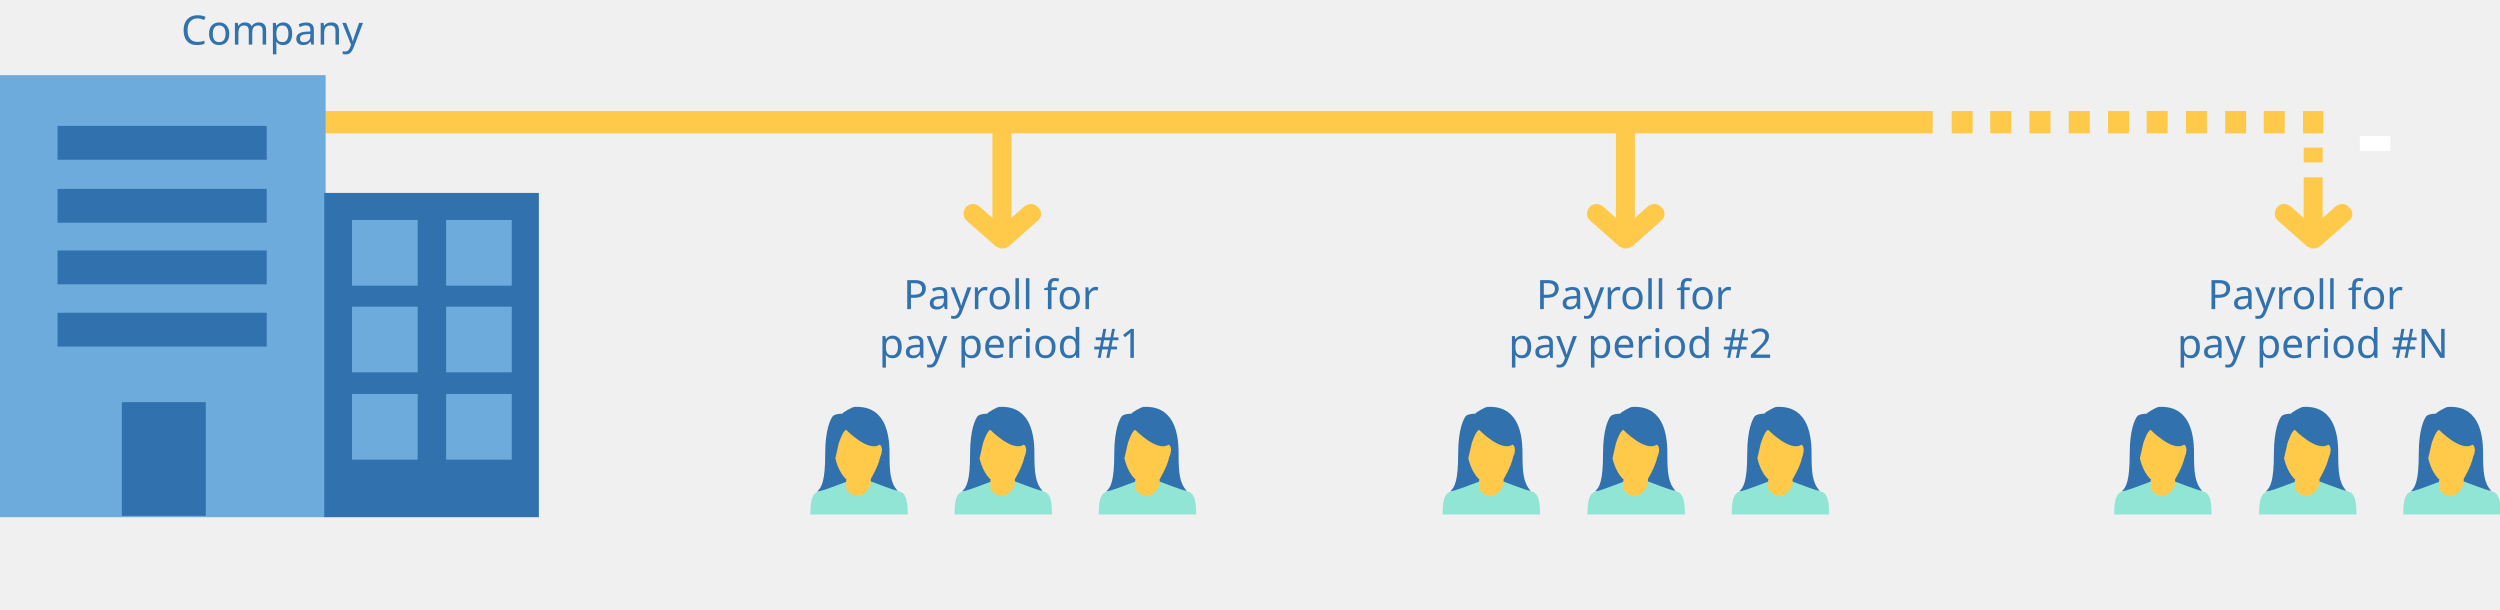
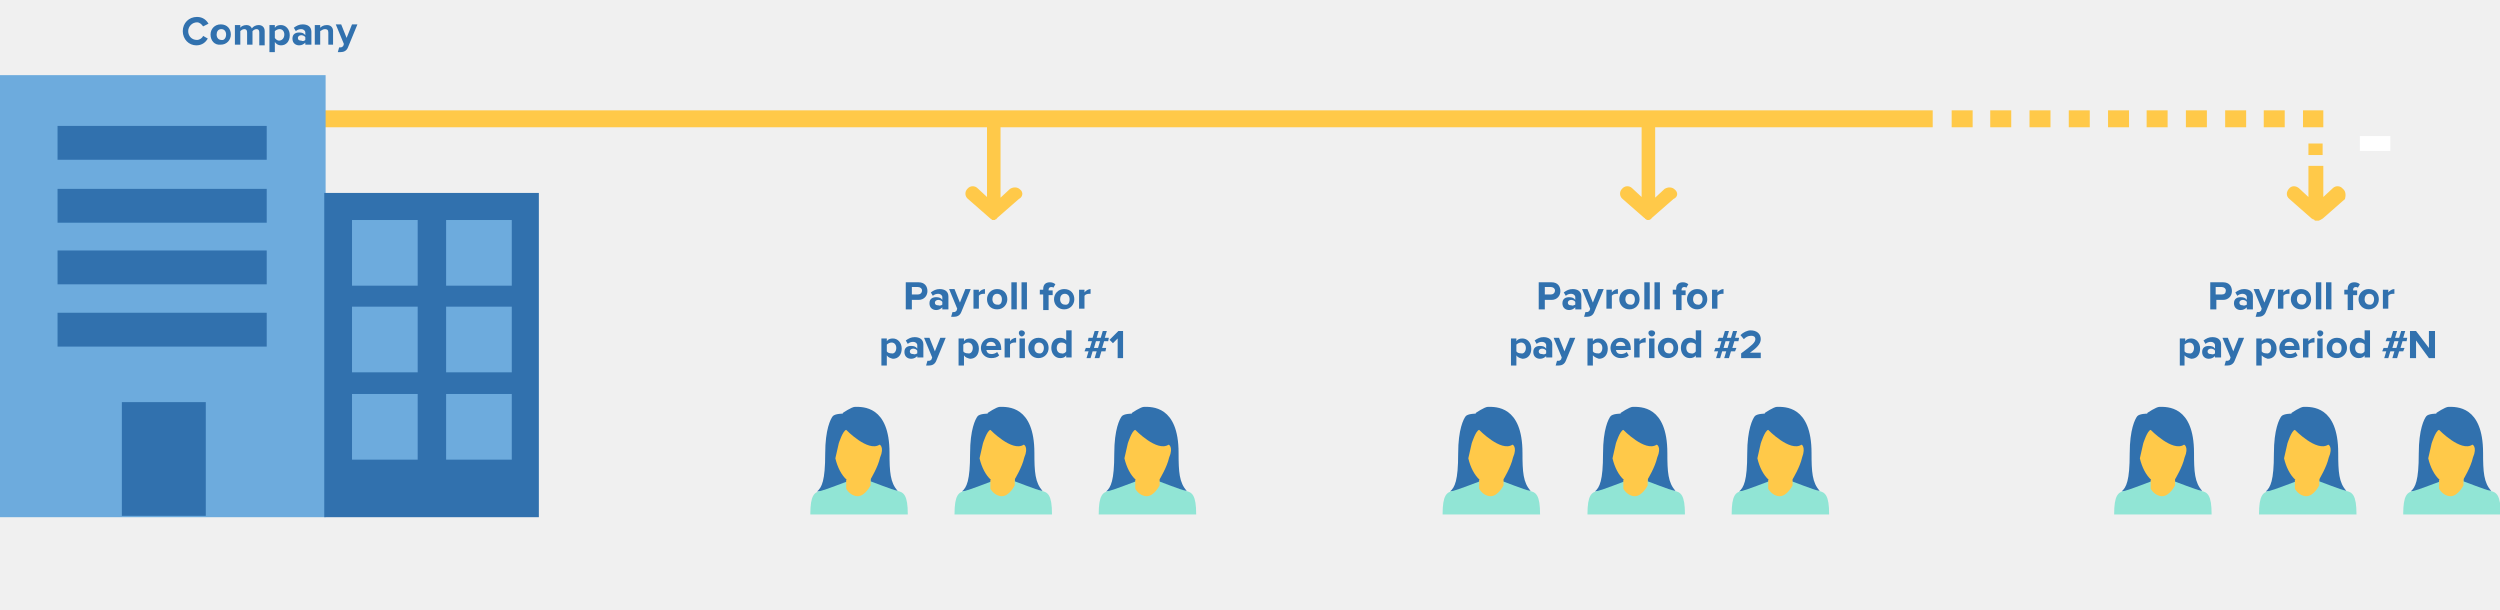
<svg xmlns="http://www.w3.org/2000/svg" version="1.1" id="Layer_1" x="0px" y="0px" viewBox="0 0 369.3 90" style="enable-background:new 0 0 369.3 90;" xml:space="preserve">
  <style type="text/css">
	.st0{fill:#FFC949;}
- 	.st1{fill:#3171AE;}
- 	.st2{font-family:'ProximaNova-Bold';}
- 	.st3{font-size:6px;}
- 	.st4{fill:#91E5D5;}
- 	.st5{fill:#FFFFFF;}
- 	.st6{fill:#6DABDD;}
+ 	.st1{enable-background:new    ;}
+ 	.st2{fill:#3171AE;}
+ 	.st3{fill:#91E5D5;}
+ 	.st4{fill:#FFFFFF;}
+ 	.st5{fill:#6DABDD;}
</style>
-   <path class="st0" d="M153.3,30.6c-0.5-0.6-1.4-0.6-2-0.1l-1.9,1.7v-14c0-0.8-0.6-1.4-1.4-1.4s-1.4,0.6-1.4,1.4v14l-1.9-1.7  c-0.6-0.5-1.5-0.5-2,0.1s-0.5,1.5,0.1,2l4.3,3.8c0.1,0,0.1,0.1,0.2,0.1c0.1,0,0.2,0.1,0.3,0.1c0,0.1,0.1,0.1,0.2,0.1  c0.1,0,0.2,0,0.3,0c0,0,0.1,0,0.2,0c0.1,0,0.2-0.1,0.3-0.1c0,0,0.1,0,0.2-0.1c0.1,0,0.1-0.1,0.2-0.1l4.3-3.8  C153.9,32.1,154,31.2,153.3,30.6z" />
-   <g>
-     <text transform="matrix(1 0 0 1 133.4395 45.6608)">
-       <tspan x="0" y="0" class="st1 st2 st3">Payroll for </tspan>
-       <tspan x="-3.6" y="7.2" class="st1 st2 st3">pay period #1</tspan>
-     </text>
-     <g>
-       <g>
-         <path class="st1" d="M120.7,72.6c0.7-0.6,1.2-1.6,1.2-5.6c0-3.6,0.8-5.1,1.1-5.5c0.3-0.4,1.5-0.4,1.5-0.4V61c0,0,1.3-0.9,1.8-0.9     c1.1,0,5.1-0.2,5.1,6.8c0,2.8,0.1,4.4,1.2,5.6" />
-         <path class="st4" d="M128.6,70.3v0.8c0,0,3.4,1.3,3.9,1.4c1,0.2,1.6,0.6,1.6,3.5h-14.4c0-2.9,0.6-3.3,1.6-3.5     c0.5-0.1,3.9-1.4,3.9-1.4v-0.8" />
-         <path class="st0" d="M130,67.6c-0.3,1.4-1.4,3.2-1.4,3.2l0,0.9c0,0-0.8,1.6-1.9,1.6c-1.1,0-1.7-1.1-1.7-1.1v-1.3h0.1     c-0.8-0.7-1.4-1.9-1.7-3.2l0.5-2.2c0,0,0.6-1.9,1.1-2c0,0,3.2,3.3,4.9,2.2C129.9,65.6,130.7,66,130,67.6z" />
-       </g>
-       <g>
-         <path class="st1" d="M142.1,72.6c0.7-0.6,1.2-1.6,1.2-5.6c0-3.6,0.8-5.1,1.1-5.5c0.3-0.4,1.5-0.4,1.5-0.4V61c0,0,1.3-0.9,1.8-0.9     c1.1,0,5.1-0.2,5.1,6.8c0,2.8,0.1,4.4,1.2,5.6" />
-         <path class="st4" d="M149.9,70.3v0.8c0,0,3.4,1.3,3.9,1.4c1,0.2,1.6,0.6,1.6,3.5h-14.4c0-2.9,0.6-3.3,1.6-3.5     c0.5-0.1,3.9-1.4,3.9-1.4v-0.8" />
-         <path class="st0" d="M151.3,67.6c-0.3,1.4-1.4,3.2-1.4,3.2l0,0.9c0,0-0.8,1.6-1.9,1.6c-1.1,0-1.7-1.1-1.7-1.1v-1.3h0.1     c-0.8-0.7-1.4-1.9-1.7-3.2l0.5-2.2c0,0,0.6-1.9,1.1-2c0,0,3.2,3.3,4.9,2.2C151.2,65.6,152,66,151.3,67.6z" />
-       </g>
-       <g>
-         <path class="st1" d="M163.4,72.6c0.7-0.6,1.2-1.6,1.2-5.6c0-3.6,0.8-5.1,1.1-5.5c0.3-0.4,1.5-0.4,1.5-0.4V61c0,0,1.3-0.9,1.8-0.9     c1.1,0,5.1-0.2,5.1,6.8c0,2.8,0.1,4.4,1.2,5.6" />
-         <path class="st4" d="M171.2,70.3v0.8c0,0,3.4,1.3,3.9,1.4c1,0.2,1.6,0.6,1.6,3.5h-14.4c0-2.9,0.6-3.3,1.6-3.5     c0.5-0.1,3.9-1.4,3.9-1.4v-0.8" />
-         <path class="st0" d="M172.7,67.6c-0.3,1.4-1.4,3.2-1.4,3.2l0,0.9c0,0-0.8,1.6-1.9,1.6c-1.1,0-1.7-1.1-1.7-1.1v-1.3h0.1     c-0.8-0.7-1.4-1.9-1.7-3.2l0.5-2.2c0,0,0.6-1.9,1.1-2c0,0,3.2,3.3,4.9,2.2C172.6,65.6,173.4,66,172.7,67.6z" />
-       </g>
-     </g>
-   </g>
-   <g>
-     <text transform="matrix(1 0 0 1 226.9262 45.6608)">
-       <tspan x="0" y="0" class="st1 st2 st3">Payroll for </tspan>
-       <tspan x="-4.1" y="7.2" class="st1 st2 st3">pay period #2</tspan>
-     </text>
-     <g>
-       <g>
-         <path class="st1" d="M214.2,72.6c0.7-0.6,1.2-1.6,1.2-5.6c0-3.6,0.8-5.1,1.1-5.5c0.3-0.4,1.5-0.4,1.5-0.4V61c0,0,1.3-0.9,1.8-0.9     c1.1,0,5.1-0.2,5.1,6.8c0,2.8,0.1,4.4,1.2,5.6" />
-         <path class="st4" d="M222,70.3v0.8c0,0,3.4,1.3,3.9,1.4c1,0.2,1.6,0.6,1.6,3.5h-14.4c0-2.9,0.6-3.3,1.6-3.5     c0.5-0.1,3.9-1.4,3.9-1.4v-0.8" />
-         <path class="st0" d="M223.5,67.6c-0.3,1.4-1.4,3.2-1.4,3.2l0,0.9c0,0-0.8,1.6-1.9,1.6c-1.1,0-1.7-1.1-1.7-1.1v-1.3h0.1     c-0.8-0.7-1.4-1.9-1.7-3.2l0.5-2.2c0,0,0.6-1.9,1.1-2c0,0,3.2,3.3,4.9,2.2C223.4,65.6,224.2,66,223.5,67.6z" />
-       </g>
-       <g>
-         <path class="st1" d="M235.6,72.6c0.7-0.6,1.2-1.6,1.2-5.6c0-3.6,0.8-5.1,1.1-5.5c0.3-0.4,1.5-0.4,1.5-0.4V61c0,0,1.3-0.9,1.8-0.9     c1.1,0,5.1-0.2,5.1,6.8c0,2.8,0.1,4.4,1.2,5.6" />
-         <path class="st4" d="M243.4,70.3v0.8c0,0,3.4,1.3,3.9,1.4c1,0.2,1.6,0.6,1.6,3.5h-14.4c0-2.9,0.6-3.3,1.6-3.5     c0.5-0.1,3.9-1.4,3.9-1.4v-0.8" />
-         <path class="st0" d="M244.8,67.6c-0.3,1.4-1.4,3.2-1.4,3.2l0,0.9c0,0-0.8,1.6-1.9,1.6c-1.1,0-1.7-1.1-1.7-1.1v-1.3h0.1     c-0.8-0.7-1.4-1.9-1.7-3.2l0.5-2.2c0,0,0.6-1.9,1.1-2c0,0,3.2,3.3,4.9,2.2C244.7,65.6,245.5,66,244.8,67.6z" />
-       </g>
-       <g>
-         <path class="st1" d="M256.9,72.6c0.7-0.6,1.2-1.6,1.2-5.6c0-3.6,0.8-5.1,1.1-5.5c0.3-0.4,1.5-0.4,1.5-0.4V61c0,0,1.3-0.9,1.8-0.9     c1.1,0,5.1-0.2,5.1,6.8c0,2.8,0.1,4.4,1.2,5.6" />
-         <path class="st4" d="M264.7,70.3v0.8c0,0,3.4,1.3,3.9,1.4c1,0.2,1.6,0.6,1.6,3.5h-14.4c0-2.9,0.6-3.3,1.6-3.5     c0.5-0.1,3.9-1.4,3.9-1.4v-0.8" />
-         <path class="st0" d="M266.2,67.6c-0.3,1.4-1.4,3.2-1.4,3.2l0,0.9c0,0-0.8,1.6-1.9,1.6c-1.1,0-1.7-1.1-1.7-1.1v-1.3h0.1     c-0.8-0.7-1.4-1.9-1.7-3.2l0.5-2.2c0,0,0.6-1.9,1.1-2c0,0,3.2,3.3,4.9,2.2C266.1,65.6,266.8,66,266.2,67.6z" />
-       </g>
-     </g>
-   </g>
-   <g>
-     <text transform="matrix(1 0 0 1 326.1062 45.6608)">
-       <tspan x="0" y="0" class="st1 st2 st3">Payroll for </tspan>
-       <tspan x="-4.5" y="7.2" class="st1 st2 st3">pay period #N</tspan>
-     </text>
-     <g>
-       <g>
-         <path class="st1" d="M313.4,72.6c0.7-0.6,1.2-1.6,1.2-5.6c0-3.6,0.8-5.1,1.1-5.5c0.3-0.4,1.5-0.4,1.5-0.4V61c0,0,1.3-0.9,1.8-0.9     c1.1,0,5.1-0.2,5.1,6.8c0,2.8,0.1,4.4,1.2,5.6" />
-         <path class="st4" d="M321.2,70.3v0.8c0,0,3.4,1.3,3.9,1.4c1,0.2,1.6,0.6,1.6,3.5h-14.4c0-2.9,0.6-3.3,1.6-3.5     c0.5-0.1,3.9-1.4,3.9-1.4v-0.8" />
-         <path class="st0" d="M322.7,67.6c-0.3,1.4-1.4,3.2-1.4,3.2l0,0.9c0,0-0.8,1.6-1.9,1.6c-1.1,0-1.7-1.1-1.7-1.1v-1.3h0.1     c-0.8-0.7-1.4-1.9-1.7-3.2l0.5-2.2c0,0,0.6-1.9,1.1-2c0,0,3.2,3.3,4.9,2.2C322.6,65.6,323.4,66,322.7,67.6z" />
-       </g>
-       <g>
-         <path class="st1" d="M334.7,72.6c0.7-0.6,1.2-1.6,1.2-5.6c0-3.6,0.8-5.1,1.1-5.5c0.3-0.4,1.5-0.4,1.5-0.4V61c0,0,1.3-0.9,1.8-0.9     c1.1,0,5.1-0.2,5.1,6.8c0,2.8,0.1,4.4,1.2,5.6" />
-         <path class="st4" d="M342.6,70.3v0.8c0,0,3.4,1.3,3.9,1.4c1,0.2,1.6,0.6,1.6,3.5h-14.4c0-2.9,0.6-3.3,1.6-3.5     c0.5-0.1,3.9-1.4,3.9-1.4v-0.8" />
-         <path class="st0" d="M344,67.6c-0.3,1.4-1.4,3.2-1.4,3.2l0,0.9c0,0-0.8,1.6-1.9,1.6c-1.1,0-1.7-1.1-1.7-1.1v-1.3h0.1     c-0.8-0.7-1.4-1.9-1.7-3.2l0.5-2.2c0,0,0.6-1.9,1.1-2c0,0,3.2,3.3,4.9,2.2C343.9,65.6,344.7,66,344,67.6z" />
-       </g>
-       <g>
-         <path class="st1" d="M356.1,72.6c0.7-0.6,1.2-1.6,1.2-5.6c0-3.6,0.8-5.1,1.1-5.5c0.3-0.4,1.5-0.4,1.5-0.4V61c0,0,1.3-0.9,1.8-0.9     c1.1,0,5.1-0.2,5.1,6.8c0,2.8,0.1,4.4,1.2,5.6" />
-         <path class="st4" d="M363.9,70.3v0.8c0,0,3.4,1.3,3.9,1.4c1,0.2,1.6,0.6,1.6,3.5h-14.4c0-2.9,0.6-3.3,1.6-3.5     c0.5-0.1,3.9-1.4,3.9-1.4v-0.8" />
-         <path class="st0" d="M365.3,67.6c-0.3,1.4-1.4,3.2-1.4,3.2l0,0.9c0,0-0.8,1.6-1.9,1.6c-1.1,0-1.7-1.1-1.7-1.1v-1.3h0.1     c-0.8-0.7-1.4-1.9-1.7-3.2l0.5-2.2c0,0,0.6-1.9,1.1-2c0,0,3.2,3.3,4.9,2.2C365.2,65.6,366,66,365.3,67.6z" />
-       </g>
-     </g>
-   </g>
-   <path class="st0" d="M245.4,30.6c-0.5-0.6-1.4-0.6-2-0.1l-1.9,1.7v-14c0-0.8-0.6-1.4-1.4-1.4s-1.4,0.6-1.4,1.4v14l-1.9-1.7  c-0.6-0.5-1.5-0.5-2,0.1s-0.5,1.5,0.1,2l4.3,3.8c0.1,0,0.1,0.1,0.2,0.1c0.1,0,0.2,0.1,0.3,0.1c0,0.1,0.1,0.1,0.2,0.1  c0.1,0,0.2,0,0.3,0c0,0,0.1,0,0.2,0c0.1,0,0.2-0.1,0.3-0.1c0,0,0.1,0,0.2-0.1c0.1,0,0.1-0.1,0.2-0.1l4.3-3.8  C246,32.1,246.1,31.2,245.4,30.6z" />
-   <g>
-     <rect x="311.4" y="16.4" class="st0" width="3.1" height="3.3" />
-     <rect x="305.6" y="16.4" class="st0" width="3.1" height="3.3" />
-     <rect x="299.8" y="16.4" class="st0" width="3.1" height="3.3" />
-     <rect x="294" y="16.4" class="st0" width="3.1" height="3.3" />
-     <rect x="288.3" y="16.4" class="st0" width="3.1" height="3.3" />
-     <rect x="340.2" y="16.4" class="st0" width="3" height="3.3" />
-     <rect x="33.4" y="16.4" class="st0" width="252.1" height="3.3" />
-     <rect x="317.1" y="16.4" class="st0" width="3.1" height="3.3" />
-     <rect x="334.4" y="16.4" class="st0" width="3.1" height="3.3" />
-     <rect x="322.9" y="16.4" class="st0" width="3.1" height="3.3" />
-     <rect x="328.7" y="16.4" class="st0" width="3.1" height="3.3" />
-   </g>
-   <rect x="348.6" y="20.1" class="st5" width="4.5" height="2.2" />
-   <g>
-     <rect x="340.3" y="21.8" class="st0" width="2.8" height="2.2" />
-     <path class="st0" d="M347,30.6c-0.5-0.6-1.4-0.6-2-0.1l-1.9,1.7v-6h-2.8v6l-1.9-1.7c-0.6-0.5-1.5-0.5-2,0.1c-0.5,0.6-0.5,1.5,0.1,2   l4.3,3.8c0.1,0,0.1,0.1,0.2,0.1c0.1,0,0.2,0.1,0.3,0.1c0,0.1,0.1,0.1,0.2,0.1c0.1,0,0.2,0,0.3,0c0,0,0.1,0,0.2,0   c0.1,0,0.2-0.1,0.3-0.1c0,0,0.1,0,0.2-0.1c0.1,0,0.1-0.1,0.2-0.1l4.3-3.8C347.6,32.1,347.7,31.2,347,30.6z" />
-   </g>
-   <g>
-     <g>
-       <g>
-         <g>
-           <g>
-             <g>
-               <rect y="11.1" class="st6" width="48.1" height="65.3" />
-             </g>
-           </g>
-         </g>
-         <g>
-           <g>
-             <g>
-               <rect x="18" y="59.4" class="st1" width="12.4" height="16.8" />
-             </g>
-           </g>
-         </g>
-         <g>
-           <g>
-             <g>
-               <g>
-                 <rect x="8.5" y="18.6" class="st1" width="30.9" height="5" />
-               </g>
-             </g>
-           </g>
-           <g>
-             <g>
-               <g>
-                 <rect x="8.5" y="27.9" class="st1" width="30.9" height="5" />
-               </g>
-             </g>
-           </g>
-           <g>
-             <g>
-               <g>
-                 <rect x="8.5" y="37" class="st1" width="30.9" height="5" />
-               </g>
-             </g>
-           </g>
-           <g>
-             <g>
-               <g>
-                 <rect x="8.5" y="46.2" class="st1" width="30.9" height="5" />
-               </g>
-             </g>
-           </g>
-         </g>
-       </g>
-       <g>
-         <g>
-           <g>
-             <rect x="47.9" y="28.5" class="st1" width="31.7" height="47.9" />
-           </g>
-         </g>
-       </g>
-       <g>
-         <g>
-           <g>
-             <g>
-               <g>
-                 <rect x="52" y="32.5" class="st6" width="9.7" height="9.7" />
-               </g>
-             </g>
-           </g>
-           <g>
-             <g>
-               <g>
-                 <rect x="52" y="45.3" class="st6" width="9.7" height="9.7" />
-               </g>
-             </g>
-           </g>
-           <g>
-             <g>
-               <g>
-                 <rect x="52" y="58.2" class="st6" width="9.7" height="9.7" />
-               </g>
-             </g>
-           </g>
-         </g>
-         <g>
-           <g>
-             <g>
-               <g>
-                 <rect x="65.9" y="32.5" class="st6" width="9.7" height="9.7" />
-               </g>
-             </g>
-           </g>
-           <g>
-             <g>
-               <g>
-                 <rect x="65.9" y="45.3" class="st6" width="9.7" height="9.7" />
-               </g>
-             </g>
-           </g>
-           <g>
-             <g>
-               <g>
-                 <rect x="65.9" y="58.2" class="st6" width="9.7" height="9.7" />
-               </g>
-             </g>
-           </g>
-         </g>
-       </g>
-     </g>
-   </g>
-   <text transform="matrix(1 0 0 1 26.7646 6.5933)" class="st1 st2 st3">Company</text>
+   <path class="st0" d="M150.7,28c-0.4-0.4-1-0.4-1.5-0.1l-1.4,1.3V18.8c0-0.6-0.4-1-1-1s-1,0.4-1,1v10.3l-1.4-1.3  c-0.4-0.4-1.1-0.4-1.5,0.1c-0.4,0.4-0.4,1.1,0.1,1.5l3.2,2.8c0.1,0,0.1,0.1,0.1,0.1s0.1,0.1,0.2,0.1c0,0.1,0.1,0.1,0.1,0.1  c0.1,0,0.1,0,0.2,0c0,0,0.1,0,0.1,0c0.1,0,0.1-0.1,0.2-0.1c0,0,0.1,0,0.1-0.1c0.1,0,0.1-0.1,0.1-0.1l3.2-2.8  C151.1,29.1,151.2,28.4,150.7,28z" />
+   <g class="st1">
+     <path class="st2" d="M133.8,45.7v-4h1.9c0.9,0,1.3,0.6,1.3,1.3c0,0.7-0.5,1.3-1.3,1.3h-1v1.4H133.8z M136.2,42.9   c0-0.3-0.3-0.5-0.6-0.5h-0.9v1.1h0.9C135.9,43.5,136.2,43.3,136.2,42.9z" />
+     <path class="st2" d="M139.2,45.7v-0.3c-0.2,0.2-0.5,0.4-0.9,0.4c-0.5,0-1-0.3-1-1c0-0.7,0.5-0.9,1-0.9c0.4,0,0.7,0.1,0.9,0.4v-0.4   c0-0.3-0.3-0.5-0.6-0.5c-0.3,0-0.6,0.1-0.8,0.3l-0.3-0.5c0.4-0.3,0.8-0.5,1.3-0.5c0.7,0,1.3,0.3,1.3,1.1v1.9H139.2z M139.2,45v-0.4   c-0.1-0.2-0.4-0.3-0.6-0.3c-0.3,0-0.5,0.2-0.5,0.4c0,0.3,0.2,0.4,0.5,0.4C138.8,45.2,139.1,45.1,139.2,45z" />
+     <path class="st2" d="M140.7,46.1c0.1,0,0.2,0,0.2,0c0.2,0,0.3-0.1,0.4-0.2l0.1-0.3l-1.2-2.9h0.8l0.8,2l0.8-2h0.8l-1.4,3.4   c-0.2,0.5-0.6,0.7-1.1,0.7c-0.1,0-0.3,0-0.4,0L140.7,46.1z" />
+     <path class="st2" d="M143.8,45.7v-2.9h0.8v0.4c0.2-0.3,0.6-0.5,0.9-0.5v0.7c-0.1,0-0.1,0-0.2,0c-0.3,0-0.6,0.1-0.7,0.3v1.9H143.8z" />
+     <path class="st2" d="M145.8,44.2c0-0.8,0.6-1.5,1.5-1.5c1,0,1.5,0.7,1.5,1.5s-0.6,1.5-1.5,1.5C146.3,45.7,145.8,45,145.8,44.2z    M148,44.2c0-0.5-0.3-0.8-0.7-0.8c-0.5,0-0.7,0.4-0.7,0.8c0,0.5,0.3,0.8,0.7,0.8C147.8,45.1,148,44.7,148,44.2z" />
+     <path class="st2" d="M149.4,45.7v-4h0.8v4H149.4z" />
+     <path class="st2" d="M150.9,45.7v-4h0.8v4H150.9z" />
+     <path class="st2" d="M154.1,45.7v-2.2h-0.5v-0.7h0.5v-0.1c0-0.7,0.4-1,1-1c0.3,0,0.6,0.1,0.8,0.3l-0.3,0.5   c-0.1-0.1-0.2-0.1-0.3-0.1c-0.2,0-0.4,0.1-0.4,0.4v0.1h0.6v0.7h-0.6v2.2H154.1z" />
+     <path class="st2" d="M155.7,44.2c0-0.8,0.6-1.5,1.5-1.5c1,0,1.5,0.7,1.5,1.5s-0.6,1.5-1.5,1.5C156.3,45.7,155.7,45,155.7,44.2z    M158,44.2c0-0.5-0.3-0.8-0.7-0.8c-0.5,0-0.7,0.4-0.7,0.8c0,0.5,0.3,0.8,0.7,0.8C157.8,45.1,158,44.7,158,44.2z" />
+     <path class="st2" d="M159.4,45.7v-2.9h0.8v0.4c0.2-0.3,0.6-0.5,0.9-0.5v0.7c-0.1,0-0.1,0-0.2,0c-0.3,0-0.6,0.1-0.7,0.3v1.9H159.4z" />
+   </g>
+   <g class="st1">
+     <path class="st2" d="M131,52.5V54h-0.8v-4h0.8v0.4c0.2-0.3,0.5-0.4,0.9-0.4c0.7,0,1.3,0.6,1.3,1.5s-0.5,1.5-1.3,1.5   C131.5,52.9,131.2,52.8,131,52.5z M132.4,51.4c0-0.5-0.3-0.8-0.7-0.8c-0.2,0-0.5,0.1-0.7,0.3v1c0.1,0.2,0.4,0.3,0.7,0.3   C132.1,52.3,132.4,51.9,132.4,51.4z" />
+     <path class="st2" d="M135.5,52.9v-0.3c-0.2,0.2-0.5,0.4-0.9,0.4c-0.5,0-1-0.3-1-1c0-0.7,0.5-0.9,1-0.9c0.4,0,0.7,0.1,0.9,0.4V51   c0-0.3-0.3-0.5-0.6-0.5c-0.3,0-0.6,0.1-0.8,0.3l-0.3-0.5c0.4-0.3,0.8-0.5,1.3-0.5c0.7,0,1.3,0.3,1.3,1.1v1.9H135.5z M135.5,52.2   v-0.4c-0.1-0.2-0.4-0.3-0.6-0.3c-0.3,0-0.5,0.2-0.5,0.4c0,0.3,0.2,0.4,0.5,0.4C135.1,52.4,135.3,52.3,135.5,52.2z" />
+     <path class="st2" d="M137,53.3c0.1,0,0.2,0,0.2,0c0.2,0,0.3-0.1,0.4-0.2l0.1-0.3l-1.2-2.9h0.8l0.8,2l0.8-2h0.8l-1.4,3.4   c-0.2,0.5-0.6,0.7-1.1,0.7c-0.1,0-0.3,0-0.4,0L137,53.3z" />
+     <path class="st2" d="M142.4,52.5V54h-0.8v-4h0.8v0.4c0.2-0.3,0.5-0.4,0.9-0.4c0.7,0,1.3,0.6,1.3,1.5s-0.5,1.5-1.3,1.5   C142.9,52.9,142.6,52.8,142.4,52.5z M143.7,51.4c0-0.5-0.3-0.8-0.7-0.8c-0.2,0-0.5,0.1-0.7,0.3v1c0.1,0.2,0.4,0.3,0.7,0.3   C143.4,52.3,143.7,51.9,143.7,51.4z" />
+     <path class="st2" d="M144.9,51.4c0-0.8,0.6-1.5,1.5-1.5c0.9,0,1.5,0.6,1.5,1.6v0.2h-2.2c0.1,0.4,0.3,0.6,0.8,0.6   c0.2,0,0.6-0.1,0.8-0.3l0.3,0.5c-0.3,0.3-0.7,0.4-1.2,0.4C145.6,52.9,144.9,52.3,144.9,51.4z M146.4,50.5c-0.5,0-0.7,0.3-0.7,0.6   h1.4C147.1,50.9,146.9,50.5,146.4,50.5z" />
+     <path class="st2" d="M148.4,52.9V50h0.8v0.4c0.2-0.3,0.6-0.5,0.9-0.5v0.7c-0.1,0-0.1,0-0.2,0c-0.3,0-0.6,0.1-0.7,0.3v1.9H148.4z" />
+     <path class="st2" d="M150.5,49.2c0-0.3,0.2-0.4,0.4-0.4c0.3,0,0.5,0.2,0.5,0.4s-0.2,0.5-0.5,0.5C150.7,49.7,150.5,49.4,150.5,49.2z    M150.6,52.9V50h0.8v2.9H150.6z" />
+     <path class="st2" d="M151.9,51.4c0-0.8,0.6-1.5,1.5-1.5c1,0,1.5,0.7,1.5,1.5s-0.6,1.5-1.5,1.5C152.5,52.9,151.9,52.2,151.9,51.4z    M154.2,51.4c0-0.5-0.3-0.8-0.7-0.8c-0.5,0-0.7,0.4-0.7,0.8c0,0.5,0.3,0.8,0.7,0.8C153.9,52.3,154.2,51.9,154.2,51.4z" />
+     <path class="st2" d="M157.5,52.9v-0.4c-0.2,0.3-0.5,0.4-0.9,0.4c-0.7,0-1.3-0.6-1.3-1.5c0-0.9,0.5-1.5,1.3-1.5   c0.3,0,0.7,0.1,0.9,0.4v-1.5h0.8v4H157.5z M157.5,51.9v-1c-0.1-0.2-0.4-0.3-0.7-0.3c-0.4,0-0.7,0.3-0.7,0.8c0,0.5,0.3,0.8,0.7,0.8   C157.1,52.3,157.4,52.1,157.5,51.9z" />
+     <path class="st2" d="M161.7,52.9l0.3-1h-0.6l-0.3,1h-0.6l0.3-1h-0.6l0.2-0.5h0.6l0.3-1h-0.6l0.1-0.5h0.6l0.3-1h0.6l-0.3,1h0.6   l0.3-1h0.6l-0.3,1h0.6l-0.1,0.5h-0.6l-0.3,1h0.6l-0.1,0.5h-0.6l-0.3,1H161.7z M162.5,50.4h-0.6l-0.3,1h0.6L162.5,50.4z" />
+     <path class="st2" d="M165.1,52.9V50l-0.7,0.7l-0.5-0.5l1.3-1.3h0.7v4H165.1z" />
+   </g>
+   <g>
+     <g>
+       <path class="st2" d="M120.7,72.6c0.7-0.6,1.2-1.6,1.2-5.6c0-3.6,0.8-5.1,1.1-5.5c0.3-0.4,1.5-0.4,1.5-0.4V61c0,0,1.3-0.9,1.8-0.9    c1.1,0,5.1-0.2,5.1,6.8c0,2.8,0.1,4.4,1.2,5.6" />
+       <path class="st3" d="M128.6,70.3v0.8c0,0,3.4,1.3,3.9,1.4c1,0.2,1.6,0.6,1.6,3.5h-14.4c0-2.9,0.6-3.3,1.6-3.5    c0.5-0.1,3.9-1.4,3.9-1.4v-0.8" />
+       <path class="st0" d="M130,67.6c-0.3,1.4-1.4,3.2-1.4,3.2v0.9c0,0-0.8,1.6-1.9,1.6s-1.7-1.1-1.7-1.1v-1.3h0.1    c-0.8-0.7-1.4-1.9-1.7-3.2l0.5-2.2c0,0,0.6-1.9,1.1-2c0,0,3.2,3.3,4.9,2.2C129.9,65.6,130.7,66,130,67.6z" />
+     </g>
+     <g>
+       <path class="st2" d="M142.1,72.6c0.7-0.6,1.2-1.6,1.2-5.6c0-3.6,0.8-5.1,1.1-5.5s1.5-0.4,1.5-0.4V61c0,0,1.3-0.9,1.8-0.9    c1.1,0,5.1-0.2,5.1,6.8c0,2.8,0.1,4.4,1.2,5.6" />
+       <path class="st3" d="M149.9,70.3v0.8c0,0,3.4,1.3,3.9,1.4c1,0.2,1.6,0.6,1.6,3.5H141c0-2.9,0.6-3.3,1.6-3.5    c0.5-0.1,3.9-1.4,3.9-1.4v-0.8" />
+       <path class="st0" d="M151.3,67.6c-0.3,1.4-1.4,3.2-1.4,3.2v0.9c0,0-0.8,1.6-1.9,1.6c-1.1,0-1.7-1.1-1.7-1.1v-1.3h0.1    c-0.8-0.7-1.4-1.9-1.7-3.2l0.5-2.2c0,0,0.6-1.9,1.1-2c0,0,3.2,3.3,4.9,2.2C151.2,65.6,152,66,151.3,67.6z" />
+     </g>
+     <g>
+       <path class="st2" d="M163.4,72.6c0.7-0.6,1.2-1.6,1.2-5.6c0-3.6,0.8-5.1,1.1-5.5s1.5-0.4,1.5-0.4V61c0,0,1.3-0.9,1.8-0.9    c1.1,0,5.1-0.2,5.1,6.8c0,2.8,0.1,4.4,1.2,5.6" />
+       <path class="st3" d="M171.2,70.3v0.8c0,0,3.4,1.3,3.9,1.4c1,0.2,1.6,0.6,1.6,3.5h-14.4c0-2.9,0.6-3.3,1.6-3.5    c0.5-0.1,3.9-1.4,3.9-1.4v-0.8" />
+       <path class="st0" d="M172.7,67.6c-0.3,1.4-1.4,3.2-1.4,3.2v0.9c0,0-0.8,1.6-1.9,1.6c-1.1,0-1.7-1.1-1.7-1.1v-1.3h0.1    c-0.8-0.7-1.4-1.9-1.7-3.2l0.5-2.2c0,0,0.6-1.9,1.1-2c0,0,3.2,3.3,4.9,2.2C172.6,65.6,173.4,66,172.7,67.6z" />
+     </g>
+   </g>
+   <g>
+     <g class="st1">
+       <path class="st2" d="M227.3,45.7v-4h1.9c0.9,0,1.3,0.6,1.3,1.3c0,0.7-0.5,1.3-1.3,1.3h-1v1.4H227.3z M229.7,42.9    c0-0.3-0.3-0.5-0.6-0.5h-0.9v1.1h0.9C229.4,43.5,229.7,43.3,229.7,42.9z" />
+       <path class="st2" d="M232.7,45.7v-0.3c-0.2,0.2-0.5,0.4-0.9,0.4c-0.5,0-1-0.3-1-1c0-0.7,0.5-0.9,1-0.9c0.4,0,0.7,0.1,0.9,0.4v-0.4    c0-0.3-0.3-0.5-0.6-0.5c-0.3,0-0.6,0.1-0.8,0.3l-0.3-0.5c0.4-0.3,0.8-0.5,1.3-0.5c0.7,0,1.3,0.3,1.3,1.1v1.9H232.7z M232.7,45    v-0.4c-0.1-0.2-0.4-0.3-0.6-0.3c-0.3,0-0.5,0.2-0.5,0.4c0,0.3,0.2,0.4,0.5,0.4C232.3,45.2,232.5,45.1,232.7,45z" />
+       <path class="st2" d="M234.2,46.1c0.1,0,0.2,0,0.2,0c0.2,0,0.3-0.1,0.4-0.2l0.1-0.3l-1.2-2.9h0.8l0.8,2l0.8-2h0.8l-1.4,3.4    c-0.2,0.5-0.6,0.7-1.1,0.7c-0.1,0-0.3,0-0.4,0L234.2,46.1z" />
+       <path class="st2" d="M237.3,45.7v-2.9h0.8v0.4c0.2-0.3,0.6-0.5,0.9-0.5v0.7c-0.1,0-0.1,0-0.2,0c-0.3,0-0.6,0.1-0.7,0.3v1.9H237.3z    " />
+       <path class="st2" d="M239.2,44.2c0-0.8,0.6-1.5,1.5-1.5c1,0,1.5,0.7,1.5,1.5s-0.6,1.5-1.5,1.5C239.8,45.7,239.2,45,239.2,44.2z     M241.5,44.2c0-0.5-0.3-0.8-0.7-0.8c-0.5,0-0.7,0.4-0.7,0.8c0,0.5,0.3,0.8,0.7,0.8C241.3,45.1,241.5,44.7,241.5,44.2z" />
+       <path class="st2" d="M242.9,45.7v-4h0.8v4H242.9z" />
+       <path class="st2" d="M244.4,45.7v-4h0.8v4H244.4z" />
+       <path class="st2" d="M247.6,45.7v-2.2h-0.5v-0.7h0.5v-0.1c0-0.7,0.4-1,1-1c0.3,0,0.6,0.1,0.8,0.3l-0.3,0.5    c-0.1-0.1-0.2-0.1-0.3-0.1c-0.2,0-0.4,0.1-0.4,0.4v0.1h0.6v0.7h-0.6v2.2H247.6z" />
+       <path class="st2" d="M249.2,44.2c0-0.8,0.6-1.5,1.5-1.5c1,0,1.5,0.7,1.5,1.5s-0.6,1.5-1.5,1.5C249.8,45.7,249.2,45,249.2,44.2z     M251.5,44.2c0-0.5-0.3-0.8-0.7-0.8c-0.5,0-0.7,0.4-0.7,0.8c0,0.5,0.3,0.8,0.7,0.8C251.2,45.1,251.5,44.7,251.5,44.2z" />
+       <path class="st2" d="M252.9,45.7v-2.9h0.8v0.4c0.2-0.3,0.6-0.5,0.9-0.5v0.7c-0.1,0-0.1,0-0.2,0c-0.3,0-0.6,0.1-0.7,0.3v1.9H252.9z    " />
+     </g>
+     <g class="st1">
+       <path class="st2" d="M224,52.5V54h-0.8v-4h0.8v0.4c0.2-0.3,0.5-0.4,0.9-0.4c0.7,0,1.3,0.6,1.3,1.5s-0.5,1.5-1.3,1.5    C224.5,52.9,224.2,52.8,224,52.5z M225.4,51.4c0-0.5-0.3-0.8-0.7-0.8c-0.2,0-0.5,0.1-0.7,0.3v1c0.1,0.2,0.4,0.3,0.7,0.3    C225.1,52.3,225.4,51.9,225.4,51.4z" />
+       <path class="st2" d="M228.4,52.9v-0.3c-0.2,0.2-0.5,0.4-0.9,0.4c-0.5,0-1-0.3-1-1c0-0.7,0.5-0.9,1-0.9c0.4,0,0.7,0.1,0.9,0.4V51    c0-0.3-0.3-0.5-0.6-0.5c-0.3,0-0.6,0.1-0.8,0.3l-0.3-0.5c0.4-0.3,0.8-0.5,1.3-0.5c0.7,0,1.3,0.3,1.3,1.1v1.9H228.4z M228.4,52.2    v-0.4c-0.1-0.2-0.4-0.3-0.6-0.3c-0.3,0-0.5,0.2-0.5,0.4c0,0.3,0.2,0.4,0.5,0.4C228.1,52.4,228.3,52.3,228.4,52.2z" />
+       <path class="st2" d="M230,53.3c0.1,0,0.2,0,0.2,0c0.2,0,0.3-0.1,0.4-0.2l0.1-0.3l-1.2-2.9h0.8l0.8,2l0.8-2h0.8l-1.4,3.4    c-0.2,0.5-0.6,0.7-1.1,0.7c-0.1,0-0.3,0-0.4,0L230,53.3z" />
+       <path class="st2" d="M235.3,52.5V54h-0.8v-4h0.8v0.4c0.2-0.3,0.5-0.4,0.9-0.4c0.7,0,1.3,0.6,1.3,1.5s-0.5,1.5-1.3,1.5    C235.9,52.9,235.6,52.8,235.3,52.5z M236.7,51.4c0-0.5-0.3-0.8-0.7-0.8c-0.2,0-0.5,0.1-0.7,0.3v1c0.1,0.2,0.4,0.3,0.7,0.3    C236.4,52.3,236.7,51.9,236.7,51.4z" />
+       <path class="st2" d="M237.9,51.4c0-0.8,0.6-1.5,1.5-1.5c0.9,0,1.5,0.6,1.5,1.6v0.2h-2.2c0.1,0.4,0.3,0.6,0.8,0.6    c0.2,0,0.6-0.1,0.8-0.3l0.3,0.5c-0.3,0.3-0.7,0.4-1.2,0.4C238.6,52.9,237.9,52.3,237.9,51.4z M239.4,50.5c-0.5,0-0.7,0.3-0.7,0.6    h1.4C240.1,50.9,239.9,50.5,239.4,50.5z" />
+       <path class="st2" d="M241.4,52.9V50h0.8v0.4c0.2-0.3,0.6-0.5,0.9-0.5v0.7c-0.1,0-0.1,0-0.2,0c-0.3,0-0.6,0.1-0.7,0.3v1.9H241.4z" />
+       <path class="st2" d="M243.5,49.2c0-0.3,0.2-0.4,0.5-0.4c0.3,0,0.5,0.2,0.5,0.4s-0.2,0.5-0.5,0.5C243.7,49.7,243.5,49.4,243.5,49.2    z M243.6,52.9V50h0.8v2.9H243.6z" />
+       <path class="st2" d="M244.9,51.4c0-0.8,0.6-1.5,1.5-1.5c1,0,1.5,0.7,1.5,1.5s-0.6,1.5-1.5,1.5C245.5,52.9,244.9,52.2,244.9,51.4z     M247.2,51.4c0-0.5-0.3-0.8-0.7-0.8c-0.5,0-0.7,0.4-0.7,0.8c0,0.5,0.3,0.8,0.7,0.8C246.9,52.3,247.2,51.9,247.2,51.4z" />
+       <path class="st2" d="M250.5,52.9v-0.4c-0.2,0.3-0.5,0.4-0.9,0.4c-0.7,0-1.3-0.6-1.3-1.5c0-0.9,0.5-1.5,1.3-1.5    c0.3,0,0.7,0.1,0.9,0.4v-1.5h0.8v4H250.5z M250.5,51.9v-1c-0.1-0.2-0.4-0.3-0.7-0.3c-0.4,0-0.7,0.3-0.7,0.8c0,0.5,0.3,0.8,0.7,0.8    C250.1,52.3,250.4,52.1,250.5,51.9z" />
+       <path class="st2" d="M254.7,52.9l0.3-1h-0.6l-0.3,1h-0.6l0.3-1h-0.6l0.2-0.5h0.6l0.3-1h-0.6l0.2-0.5h0.6l0.3-1h0.6l-0.3,1h0.6    l0.3-1h0.6l-0.3,1h0.6l-0.1,0.5h-0.6l-0.3,1h0.6l-0.2,0.5h-0.6l-0.3,1H254.7z M255.5,50.4h-0.6l-0.3,1h0.6L255.5,50.4z" />
+       <path class="st2" d="M257.2,52.9v-0.7c1.6-1.2,2.1-1.6,2.1-2.1c0-0.4-0.3-0.5-0.6-0.5c-0.5,0-0.8,0.2-1.1,0.5l-0.5-0.6    c0.4-0.4,1-0.7,1.5-0.7c0.9,0,1.5,0.5,1.5,1.3c0,0.7-0.6,1.3-1.6,2h1.6v0.8H257.2z" />
+     </g>
+     <g>
+       <g>
+         <path class="st2" d="M214.2,72.6c0.7-0.6,1.2-1.6,1.2-5.6c0-3.6,0.8-5.1,1.1-5.5s1.5-0.4,1.5-0.4V61c0,0,1.3-0.9,1.8-0.9     c1.1,0,5.1-0.2,5.1,6.8c0,2.8,0.1,4.4,1.2,5.6" />
+         <path class="st3" d="M222,70.3v0.8c0,0,3.4,1.3,3.9,1.4c1,0.2,1.6,0.6,1.6,3.5h-14.4c0-2.9,0.6-3.3,1.6-3.5     c0.5-0.1,3.9-1.4,3.9-1.4v-0.8" />
+         <path class="st0" d="M223.5,67.6c-0.3,1.4-1.4,3.2-1.4,3.2v0.9c0,0-0.8,1.6-1.9,1.6c-1.1,0-1.7-1.1-1.7-1.1v-1.3h0.1     c-0.8-0.7-1.4-1.9-1.7-3.2l0.5-2.2c0,0,0.6-1.9,1.1-2c0,0,3.2,3.3,4.9,2.2C223.4,65.6,224.2,66,223.5,67.6z" />
+       </g>
+       <g>
+         <path class="st2" d="M235.6,72.6c0.7-0.6,1.2-1.6,1.2-5.6c0-3.6,0.8-5.1,1.1-5.5s1.5-0.4,1.5-0.4V61c0,0,1.3-0.9,1.8-0.9     c1.1,0,5.1-0.2,5.1,6.8c0,2.8,0.1,4.4,1.2,5.6" />
+         <path class="st3" d="M243.4,70.3v0.8c0,0,3.4,1.3,3.9,1.4c1,0.2,1.6,0.6,1.6,3.5h-14.4c0-2.9,0.6-3.3,1.6-3.5     c0.5-0.1,3.9-1.4,3.9-1.4v-0.8" />
+         <path class="st0" d="M244.8,67.6c-0.3,1.4-1.4,3.2-1.4,3.2v0.9c0,0-0.8,1.6-1.9,1.6c-1.1,0-1.7-1.1-1.7-1.1v-1.3h0.1     c-0.8-0.7-1.4-1.9-1.7-3.2l0.5-2.2c0,0,0.6-1.9,1.1-2c0,0,3.2,3.3,4.9,2.2C244.7,65.6,245.5,66,244.8,67.6z" />
+       </g>
+       <g>
+         <path class="st2" d="M256.9,72.6c0.7-0.6,1.2-1.6,1.2-5.6c0-3.6,0.8-5.1,1.1-5.5c0.3-0.4,1.5-0.4,1.5-0.4V61c0,0,1.3-0.9,1.8-0.9     c1.1,0,5.1-0.2,5.1,6.8c0,2.8,0.1,4.4,1.2,5.6" />
+         <path class="st3" d="M264.7,70.3v0.8c0,0,3.4,1.3,3.9,1.4c1,0.2,1.6,0.6,1.6,3.5h-14.4c0-2.9,0.6-3.3,1.6-3.5     c0.5-0.1,3.9-1.4,3.9-1.4v-0.8" />
+         <path class="st0" d="M266.2,67.6c-0.3,1.4-1.4,3.2-1.4,3.2v0.9c0,0-0.8,1.6-1.9,1.6s-1.7-1.1-1.7-1.1v-1.3h0.1     c-0.8-0.7-1.4-1.9-1.7-3.2l0.5-2.2c0,0,0.6-1.9,1.1-2c0,0,3.2,3.3,4.9,2.2C266.1,65.6,266.8,66,266.2,67.6z" />
+       </g>
+     </g>
+   </g>
+   <g>
+     <g class="st1">
+       <path class="st2" d="M326.5,45.7v-4h1.9c0.9,0,1.3,0.6,1.3,1.3c0,0.7-0.5,1.3-1.3,1.3h-1v1.4H326.5z M328.8,42.9    c0-0.3-0.3-0.5-0.6-0.5h-0.9v1.1h0.9C328.6,43.5,328.8,43.3,328.8,42.9z" />
+       <path class="st2" d="M331.9,45.7v-0.3c-0.2,0.2-0.5,0.4-0.9,0.4c-0.5,0-1-0.3-1-1c0-0.7,0.5-0.9,1-0.9c0.4,0,0.7,0.1,0.9,0.4v-0.4    c0-0.3-0.3-0.5-0.6-0.5c-0.3,0-0.6,0.1-0.8,0.3l-0.3-0.5c0.4-0.3,0.8-0.5,1.3-0.5c0.7,0,1.3,0.3,1.3,1.1v1.9H331.9z M331.9,45    v-0.4c-0.1-0.2-0.4-0.3-0.6-0.3c-0.3,0-0.5,0.2-0.5,0.4c0,0.3,0.2,0.4,0.5,0.4C331.5,45.2,331.7,45.1,331.9,45z" />
+       <path class="st2" d="M333.4,46.1c0.1,0,0.2,0,0.2,0c0.2,0,0.3-0.1,0.4-0.2l0.1-0.3l-1.2-2.9h0.8l0.8,2l0.8-2h0.8l-1.4,3.4    c-0.2,0.5-0.6,0.7-1.1,0.7c-0.1,0-0.3,0-0.4,0L333.4,46.1z" />
+       <path class="st2" d="M336.5,45.7v-2.9h0.8v0.4c0.2-0.3,0.6-0.5,0.9-0.5v0.7c-0.1,0-0.1,0-0.2,0c-0.3,0-0.6,0.1-0.7,0.3v1.9H336.5z    " />
+       <path class="st2" d="M338.4,44.2c0-0.8,0.6-1.5,1.5-1.5c1,0,1.5,0.7,1.5,1.5s-0.6,1.5-1.5,1.5C339,45.7,338.4,45,338.4,44.2z     M340.7,44.2c0-0.5-0.3-0.8-0.7-0.8c-0.5,0-0.7,0.4-0.7,0.8c0,0.5,0.3,0.8,0.7,0.8C340.4,45.1,340.7,44.7,340.7,44.2z" />
+       <path class="st2" d="M342.1,45.7v-4h0.8v4H342.1z" />
+       <path class="st2" d="M343.6,45.7v-4h0.8v4H343.6z" />
+       <path class="st2" d="M346.8,45.7v-2.2h-0.5v-0.7h0.5v-0.1c0-0.7,0.4-1,1-1c0.3,0,0.6,0.1,0.8,0.3l-0.3,0.5    c-0.1-0.1-0.2-0.1-0.3-0.1c-0.2,0-0.4,0.1-0.4,0.4v0.1h0.6v0.7h-0.6v2.2H346.8z" />
+       <path class="st2" d="M348.4,44.2c0-0.8,0.6-1.5,1.5-1.5c1,0,1.5,0.7,1.5,1.5s-0.6,1.5-1.5,1.5C349,45.7,348.4,45,348.4,44.2z     M350.7,44.2c0-0.5-0.3-0.8-0.7-0.8c-0.5,0-0.7,0.4-0.7,0.8c0,0.5,0.3,0.8,0.7,0.8C350.4,45.1,350.7,44.7,350.7,44.2z" />
+       <path class="st2" d="M352,45.7v-2.9h0.8v0.4c0.2-0.3,0.6-0.5,0.9-0.5v0.7c-0.1,0-0.1,0-0.2,0c-0.3,0-0.6,0.1-0.7,0.3v1.9H352z" />
+     </g>
+     <g class="st1">
+       <path class="st2" d="M322.7,52.5V54H322v-4h0.8v0.4c0.2-0.3,0.5-0.4,0.9-0.4c0.7,0,1.3,0.6,1.3,1.5s-0.5,1.5-1.3,1.5    C323.3,52.9,323,52.8,322.7,52.5z M324.1,51.4c0-0.5-0.3-0.8-0.7-0.8c-0.2,0-0.5,0.1-0.7,0.3v1c0.1,0.2,0.4,0.3,0.7,0.3    C323.8,52.3,324.1,51.9,324.1,51.4z" />
+       <path class="st2" d="M327.2,52.9v-0.3c-0.2,0.2-0.5,0.4-0.9,0.4c-0.5,0-1-0.3-1-1c0-0.7,0.5-0.9,1-0.9c0.4,0,0.7,0.1,0.9,0.4V51    c0-0.3-0.3-0.5-0.6-0.5c-0.3,0-0.6,0.1-0.8,0.3l-0.3-0.5c0.4-0.3,0.8-0.5,1.3-0.5c0.7,0,1.3,0.3,1.3,1.1v1.9H327.2z M327.2,52.2    v-0.4c-0.1-0.2-0.4-0.3-0.6-0.3c-0.3,0-0.5,0.2-0.5,0.4c0,0.3,0.2,0.4,0.5,0.4C326.9,52.4,327.1,52.3,327.2,52.2z" />
+       <path class="st2" d="M328.8,53.3c0.1,0,0.2,0,0.2,0c0.2,0,0.3-0.1,0.4-0.2l0.1-0.3l-1.2-2.9h0.8l0.8,2l0.8-2h0.8l-1.4,3.4    c-0.2,0.5-0.6,0.7-1.1,0.7c-0.1,0-0.3,0-0.4,0L328.8,53.3z" />
+       <path class="st2" d="M334.1,52.5V54h-0.8v-4h0.8v0.4c0.2-0.3,0.5-0.4,0.9-0.4c0.7,0,1.3,0.6,1.3,1.5s-0.5,1.5-1.3,1.5    C334.7,52.9,334.4,52.8,334.1,52.5z M335.5,51.4c0-0.5-0.3-0.8-0.7-0.8c-0.2,0-0.5,0.1-0.7,0.3v1c0.1,0.2,0.4,0.3,0.7,0.3    C335.2,52.3,335.5,51.9,335.5,51.4z" />
+       <path class="st2" d="M336.7,51.4c0-0.8,0.6-1.5,1.5-1.5c0.9,0,1.5,0.6,1.5,1.6v0.2h-2.2c0.1,0.4,0.3,0.6,0.8,0.6    c0.2,0,0.6-0.1,0.8-0.3l0.3,0.5c-0.3,0.3-0.7,0.4-1.2,0.4C337.3,52.9,336.7,52.3,336.7,51.4z M338.2,50.5c-0.5,0-0.7,0.3-0.7,0.6    h1.4C338.9,50.9,338.7,50.5,338.2,50.5z" />
+       <path class="st2" d="M340.2,52.9V50h0.8v0.4c0.2-0.3,0.6-0.5,0.9-0.5v0.7c-0.1,0-0.1,0-0.2,0c-0.3,0-0.6,0.1-0.7,0.3v1.9H340.2z" />
+       <path class="st2" d="M342.3,49.2c0-0.3,0.2-0.4,0.4-0.4c0.3,0,0.5,0.2,0.5,0.4s-0.2,0.5-0.5,0.5C342.5,49.7,342.3,49.4,342.3,49.2    z M342.3,52.9V50h0.8v2.9H342.3z" />
+       <path class="st2" d="M343.7,51.4c0-0.8,0.6-1.5,1.5-1.5c1,0,1.5,0.7,1.5,1.5s-0.6,1.5-1.5,1.5C344.2,52.9,343.7,52.2,343.7,51.4z     M345.9,51.4c0-0.5-0.3-0.8-0.7-0.8c-0.5,0-0.7,0.4-0.7,0.8c0,0.5,0.3,0.8,0.7,0.8C345.7,52.3,345.9,51.9,345.9,51.4z" />
+       <path class="st2" d="M349.3,52.9v-0.4c-0.2,0.3-0.5,0.4-0.9,0.4c-0.7,0-1.3-0.6-1.3-1.5c0-0.9,0.5-1.5,1.3-1.5    c0.3,0,0.7,0.1,0.9,0.4v-1.5h0.8v4H349.3z M349.3,51.9v-1c-0.1-0.2-0.4-0.3-0.7-0.3c-0.4,0-0.7,0.3-0.7,0.8c0,0.5,0.3,0.8,0.7,0.8    C348.9,52.3,349.2,52.1,349.3,51.9z" />
+       <path class="st2" d="M353.4,52.9l0.3-1h-0.6l-0.3,1h-0.6l0.3-1h-0.6l0.2-0.5h0.6l0.3-1h-0.6l0.2-0.5h0.6l0.3-1h0.6l-0.3,1h0.6    l0.3-1h0.6l-0.3,1h0.6l-0.1,0.5h-0.6l-0.3,1h0.6l-0.2,0.5h-0.6l-0.3,1H353.4z M354.3,50.4h-0.6l-0.3,1h0.6L354.3,50.4z" />
+       <path class="st2" d="M358.8,52.9l-1.9-2.6v2.6h-0.9v-4h0.9l1.9,2.5v-2.5h0.9v4H358.8z" />
+     </g>
+     <g>
+       <g>
+         <path class="st2" d="M313.4,72.6c0.7-0.6,1.2-1.6,1.2-5.6c0-3.6,0.8-5.1,1.1-5.5c0.3-0.4,1.5-0.4,1.5-0.4V61c0,0,1.3-0.9,1.8-0.9     c1.1,0,5.1-0.2,5.1,6.8c0,2.8,0.1,4.4,1.2,5.6" />
+         <path class="st3" d="M321.2,70.3v0.8c0,0,3.4,1.3,3.9,1.4c1,0.2,1.6,0.6,1.6,3.5h-14.4c0-2.9,0.6-3.3,1.6-3.5     c0.5-0.1,3.9-1.4,3.9-1.4v-0.8" />
+         <path class="st0" d="M322.7,67.6c-0.3,1.4-1.4,3.2-1.4,3.2v0.9c0,0-0.8,1.6-1.9,1.6s-1.7-1.1-1.7-1.1v-1.3h0.1     c-0.8-0.7-1.4-1.9-1.7-3.2l0.5-2.2c0,0,0.6-1.9,1.1-2c0,0,3.2,3.3,4.9,2.2C322.6,65.6,323.4,66,322.7,67.6z" />
+       </g>
+       <g>
+         <path class="st2" d="M334.7,72.6c0.7-0.6,1.2-1.6,1.2-5.6c0-3.6,0.8-5.1,1.1-5.5c0.3-0.4,1.5-0.4,1.5-0.4V61c0,0,1.3-0.9,1.8-0.9     c1.1,0,5.1-0.2,5.1,6.8c0,2.8,0.1,4.4,1.2,5.6" />
+         <path class="st3" d="M342.6,70.3v0.8c0,0,3.4,1.3,3.9,1.4c1,0.2,1.6,0.6,1.6,3.5h-14.4c0-2.9,0.6-3.3,1.6-3.5     c0.5-0.1,3.9-1.4,3.9-1.4v-0.8" />
+         <path class="st0" d="M344,67.6c-0.3,1.4-1.4,3.2-1.4,3.2v0.9c0,0-0.8,1.6-1.9,1.6s-1.7-1.1-1.7-1.1v-1.3h0.1     c-0.8-0.7-1.4-1.9-1.7-3.2l0.5-2.2c0,0,0.6-1.9,1.1-2c0,0,3.2,3.3,4.9,2.2C343.9,65.6,344.7,66,344,67.6z" />
+       </g>
+       <g>
+         <path class="st2" d="M356.1,72.6c0.7-0.6,1.2-1.6,1.2-5.6c0-3.6,0.8-5.1,1.1-5.5c0.3-0.4,1.5-0.4,1.5-0.4V61c0,0,1.3-0.9,1.8-0.9     c1.1,0,5.1-0.2,5.1,6.8c0,2.8,0.1,4.4,1.2,5.6" />
+         <path class="st3" d="M363.9,70.3v0.8c0,0,3.4,1.3,3.9,1.4c1,0.2,1.6,0.6,1.6,3.5H355c0-2.9,0.6-3.3,1.6-3.5     c0.5-0.1,3.9-1.4,3.9-1.4v-0.8" />
+         <path class="st0" d="M365.3,67.6c-0.3,1.4-1.4,3.2-1.4,3.2v0.9c0,0-0.8,1.6-1.9,1.6s-1.7-1.1-1.7-1.1v-1.3h0.1     c-0.8-0.7-1.4-1.9-1.7-3.2l0.5-2.2c0,0,0.6-1.9,1.1-2c0,0,3.2,3.3,4.9,2.2C365.2,65.6,366,66,365.3,67.6z" />
+       </g>
+     </g>
+   </g>
+   <g>
+     <rect x="311.4" y="16.3" class="st0" width="3.1" height="2.5" />
+     <rect x="305.6" y="16.3" class="st0" width="3.1" height="2.5" />
+     <rect x="299.8" y="16.3" class="st0" width="3.1" height="2.5" />
+     <rect x="294" y="16.3" class="st0" width="3.1" height="2.5" />
+     <rect x="288.3" y="16.3" class="st0" width="3.1" height="2.5" />
+     <rect x="340.2" y="16.3" class="st0" width="3" height="2.5" />
+     <rect x="33.4" y="16.3" class="st0" width="252.1" height="2.5" />
+     <rect x="317.1" y="16.3" class="st0" width="3.1" height="2.5" />
+     <rect x="334.4" y="16.3" class="st0" width="3.1" height="2.5" />
+     <rect x="322.9" y="16.3" class="st0" width="3.1" height="2.5" />
+     <rect x="328.7" y="16.3" class="st0" width="3.1" height="2.5" />
+   </g>
+   <rect x="348.6" y="20.1" class="st4" width="4.5" height="2.2" />
+   <g>
+     <rect x="341" y="21.2" class="st0" width="2.1" height="1.7" />
+     <path class="st0" d="M346.1,27.9c-0.4-0.5-1.1-0.5-1.5-0.1l-1.4,1.3v-4.6H341v4.6l-1.4-1.3c-0.5-0.4-1.1-0.4-1.5,0.1   c-0.4,0.5-0.4,1.1,0.1,1.5l3.3,2.9c0.1,0,0.1,0.1,0.2,0.1s0.2,0.1,0.2,0.1c0,0.1,0.1,0.1,0.2,0.1s0.2,0,0.2,0c0,0,0.1,0,0.2,0   s0.2-0.1,0.2-0.1c0,0,0.1,0,0.2-0.1c0.1,0,0.1-0.1,0.2-0.1l3.3-2.9C346.5,29,346.6,28.3,346.1,27.9z" />
+   </g>
+   <g>
+     <g>
+       <g>
+         <g>
+           <g>
+             <g>
+               <rect y="11.1" class="st5" width="48.1" height="65.3" />
+             </g>
+           </g>
+         </g>
+         <g>
+           <g>
+             <g>
+               <rect x="18" y="59.4" class="st2" width="12.4" height="16.8" />
+             </g>
+           </g>
+         </g>
+         <g>
+           <g>
+             <g>
+               <g>
+                 <rect x="8.5" y="18.6" class="st2" width="30.9" height="5" />
+               </g>
+             </g>
+           </g>
+           <g>
+             <g>
+               <g>
+                 <rect x="8.5" y="27.9" class="st2" width="30.9" height="5" />
+               </g>
+             </g>
+           </g>
+           <g>
+             <g>
+               <g>
+                 <rect x="8.5" y="37" class="st2" width="30.9" height="5" />
+               </g>
+             </g>
+           </g>
+           <g>
+             <g>
+               <g>
+                 <rect x="8.5" y="46.2" class="st2" width="30.9" height="5" />
+               </g>
+             </g>
+           </g>
+         </g>
+       </g>
+       <g>
+         <g>
+           <g>
+             <rect x="47.9" y="28.5" class="st2" width="31.7" height="47.9" />
+           </g>
+         </g>
+       </g>
+       <g>
+         <g>
+           <g>
+             <g>
+               <g>
+                 <rect x="52" y="32.5" class="st5" width="9.7" height="9.7" />
+               </g>
+             </g>
+           </g>
+           <g>
+             <g>
+               <g>
+                 <rect x="52" y="45.3" class="st5" width="9.7" height="9.7" />
+               </g>
+             </g>
+           </g>
+           <g>
+             <g>
+               <g>
+                 <rect x="52" y="58.2" class="st5" width="9.7" height="9.7" />
+               </g>
+             </g>
+           </g>
+         </g>
+         <g>
+           <g>
+             <g>
+               <g>
+                 <rect x="65.9" y="32.5" class="st5" width="9.7" height="9.7" />
+               </g>
+             </g>
+           </g>
+           <g>
+             <g>
+               <g>
+                 <rect x="65.9" y="45.3" class="st5" width="9.7" height="9.7" />
+               </g>
+             </g>
+           </g>
+           <g>
+             <g>
+               <g>
+                 <rect x="65.9" y="58.2" class="st5" width="9.7" height="9.7" />
+               </g>
+             </g>
+           </g>
+         </g>
+       </g>
+     </g>
+   </g>
+   <g class="st1">
+     <path class="st2" d="M27,4.6c0-1.2,0.9-2.1,2.1-2.1c0.9,0,1.4,0.5,1.7,1L30,3.9c-0.2-0.3-0.5-0.6-0.9-0.6c-0.7,0-1.3,0.6-1.3,1.3   s0.5,1.3,1.3,1.3c0.4,0,0.8-0.3,0.9-0.6l0.7,0.4c-0.3,0.5-0.8,1-1.7,1C27.9,6.7,27,5.8,27,4.6z" />
+     <path class="st2" d="M31.1,5.1c0-0.8,0.6-1.5,1.5-1.5c1,0,1.5,0.7,1.5,1.5s-0.6,1.5-1.5,1.5C31.7,6.7,31.1,6,31.1,5.1z M33.4,5.1   c0-0.5-0.3-0.8-0.7-0.8c-0.5,0-0.7,0.4-0.7,0.8c0,0.5,0.3,0.8,0.7,0.8C33.1,6,33.4,5.6,33.4,5.1z" />
+     <path class="st2" d="M38.3,6.6V4.8c0-0.3-0.1-0.5-0.4-0.5c-0.3,0-0.5,0.2-0.6,0.3v2h-0.8V4.8c0-0.3-0.1-0.5-0.4-0.5   c-0.3,0-0.5,0.2-0.6,0.3v2h-0.8V3.7h0.8v0.4c0.1-0.2,0.5-0.4,0.9-0.4c0.4,0,0.7,0.2,0.8,0.5c0.2-0.3,0.6-0.5,1-0.5   c0.5,0,0.9,0.3,0.9,0.9v2.1H38.3z" />
+     <path class="st2" d="M40.6,6.2v1.5h-0.8v-4h0.8v0.4c0.2-0.3,0.5-0.4,0.9-0.4c0.7,0,1.3,0.6,1.3,1.5s-0.5,1.5-1.3,1.5   C41.1,6.7,40.8,6.5,40.6,6.2z M42,5.1c0-0.5-0.3-0.8-0.7-0.8c-0.2,0-0.5,0.1-0.7,0.3v1C40.7,5.8,41,6,41.2,6C41.7,6,42,5.6,42,5.1z   " />
+     <path class="st2" d="M45.1,6.6V6.3c-0.2,0.2-0.5,0.4-0.9,0.4c-0.5,0-1-0.3-1-1c0-0.7,0.5-0.9,1-0.9c0.4,0,0.7,0.1,0.9,0.4V4.8   c0-0.3-0.3-0.5-0.6-0.5c-0.3,0-0.6,0.1-0.8,0.3l-0.3-0.5c0.4-0.3,0.8-0.5,1.3-0.5c0.7,0,1.3,0.3,1.3,1.1v1.9H45.1z M45.1,5.9V5.5   c-0.1-0.2-0.4-0.3-0.6-0.3c-0.3,0-0.5,0.2-0.5,0.4c0,0.3,0.2,0.4,0.5,0.4C44.7,6.1,44.9,6.1,45.1,5.9z" />
+     <path class="st2" d="M48.5,6.6V4.8c0-0.4-0.2-0.5-0.5-0.5c-0.3,0-0.5,0.2-0.7,0.3v2h-0.8V3.7h0.8v0.4c0.2-0.2,0.5-0.4,1-0.4   c0.6,0,0.9,0.4,0.9,0.9v2H48.5z" />
+     <path class="st2" d="M50.1,7c0.1,0,0.2,0,0.2,0c0.2,0,0.3-0.1,0.4-0.2l0.1-0.3l-1.2-2.9h0.8l0.8,2l0.8-2h0.8l-1.4,3.4   c-0.2,0.5-0.6,0.7-1.1,0.7c-0.1,0-0.3,0-0.4,0L50.1,7z" />
+   </g>
+   <path class="st0" d="M247.4,28c-0.4-0.4-1-0.4-1.5-0.1l-1.4,1.3V18.8c0-0.6-0.4-1-1-1s-1,0.4-1,1v10.3l-1.4-1.3  c-0.4-0.4-1.1-0.4-1.5,0.1c-0.4,0.4-0.4,1.1,0.1,1.5l3.2,2.8c0.1,0,0.1,0.1,0.1,0.1s0.1,0.1,0.2,0.1c0,0.1,0.1,0.1,0.1,0.1  c0.1,0,0.1,0,0.2,0c0,0,0.1,0,0.1,0c0.1,0,0.1-0.1,0.2-0.1c0,0,0.1,0,0.1-0.1c0.1,0,0.1-0.1,0.1-0.1l3.2-2.8  C247.9,29.1,247.9,28.4,247.4,28z" />
</svg>
